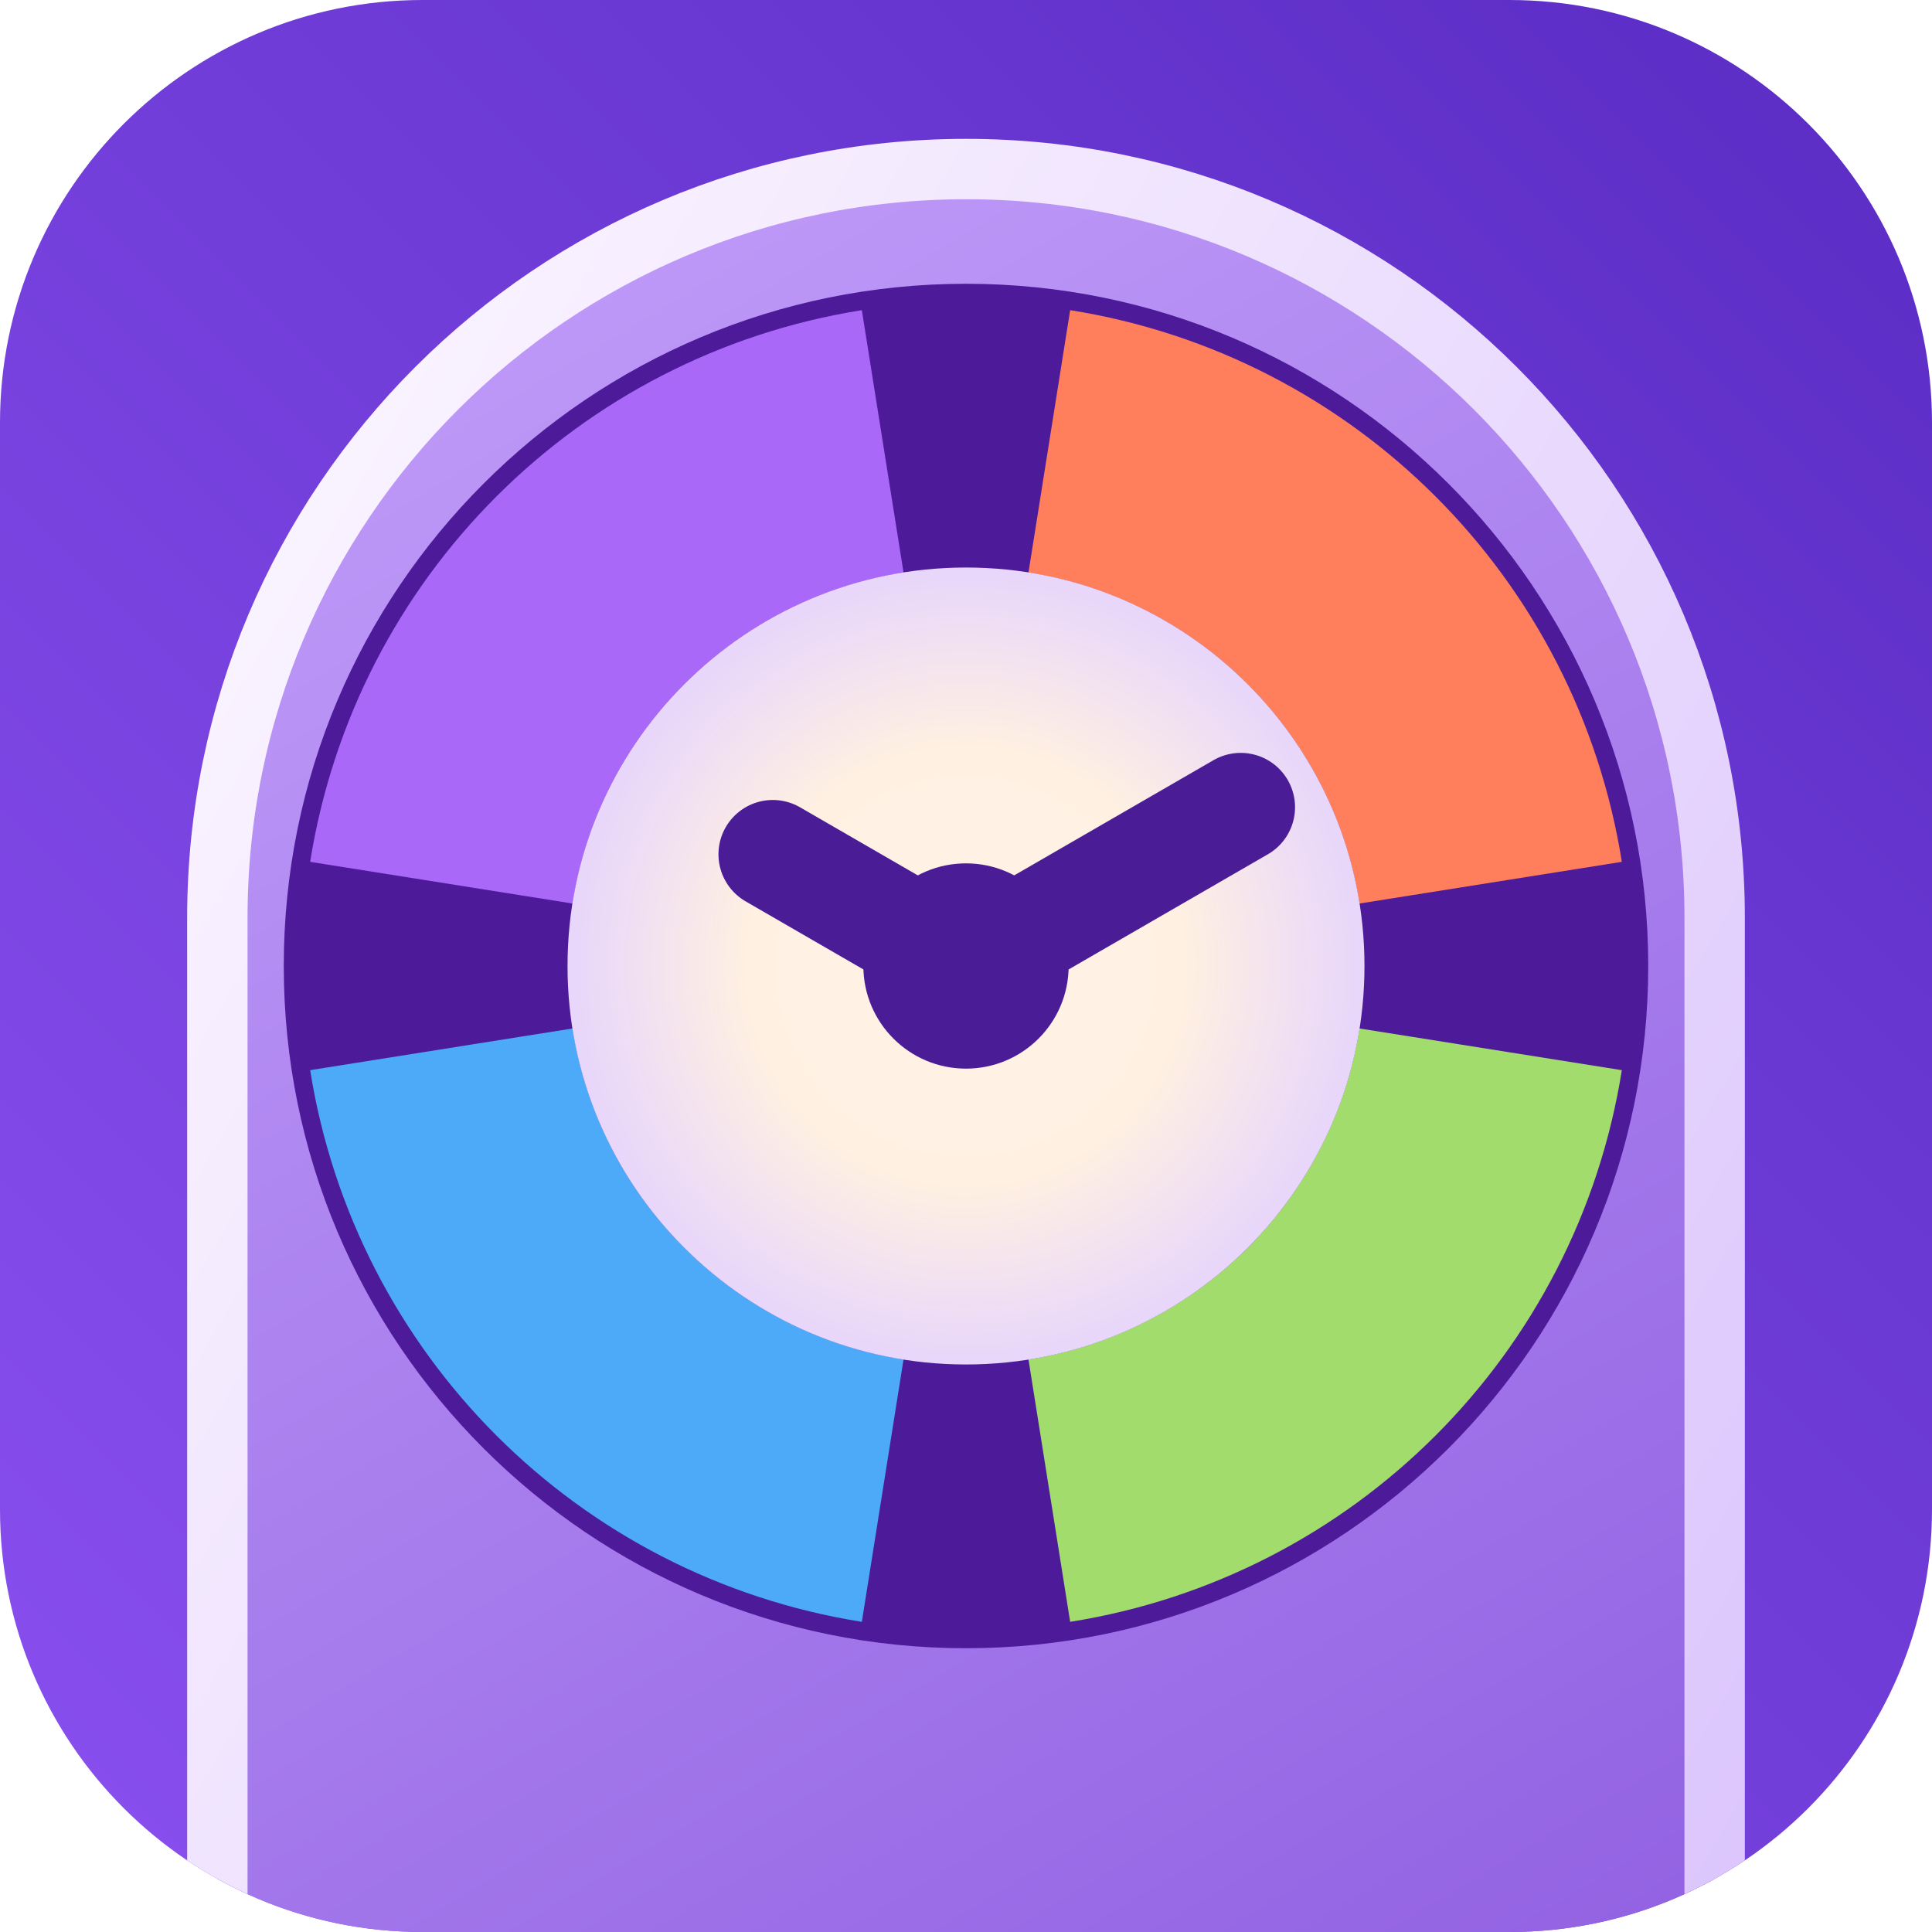
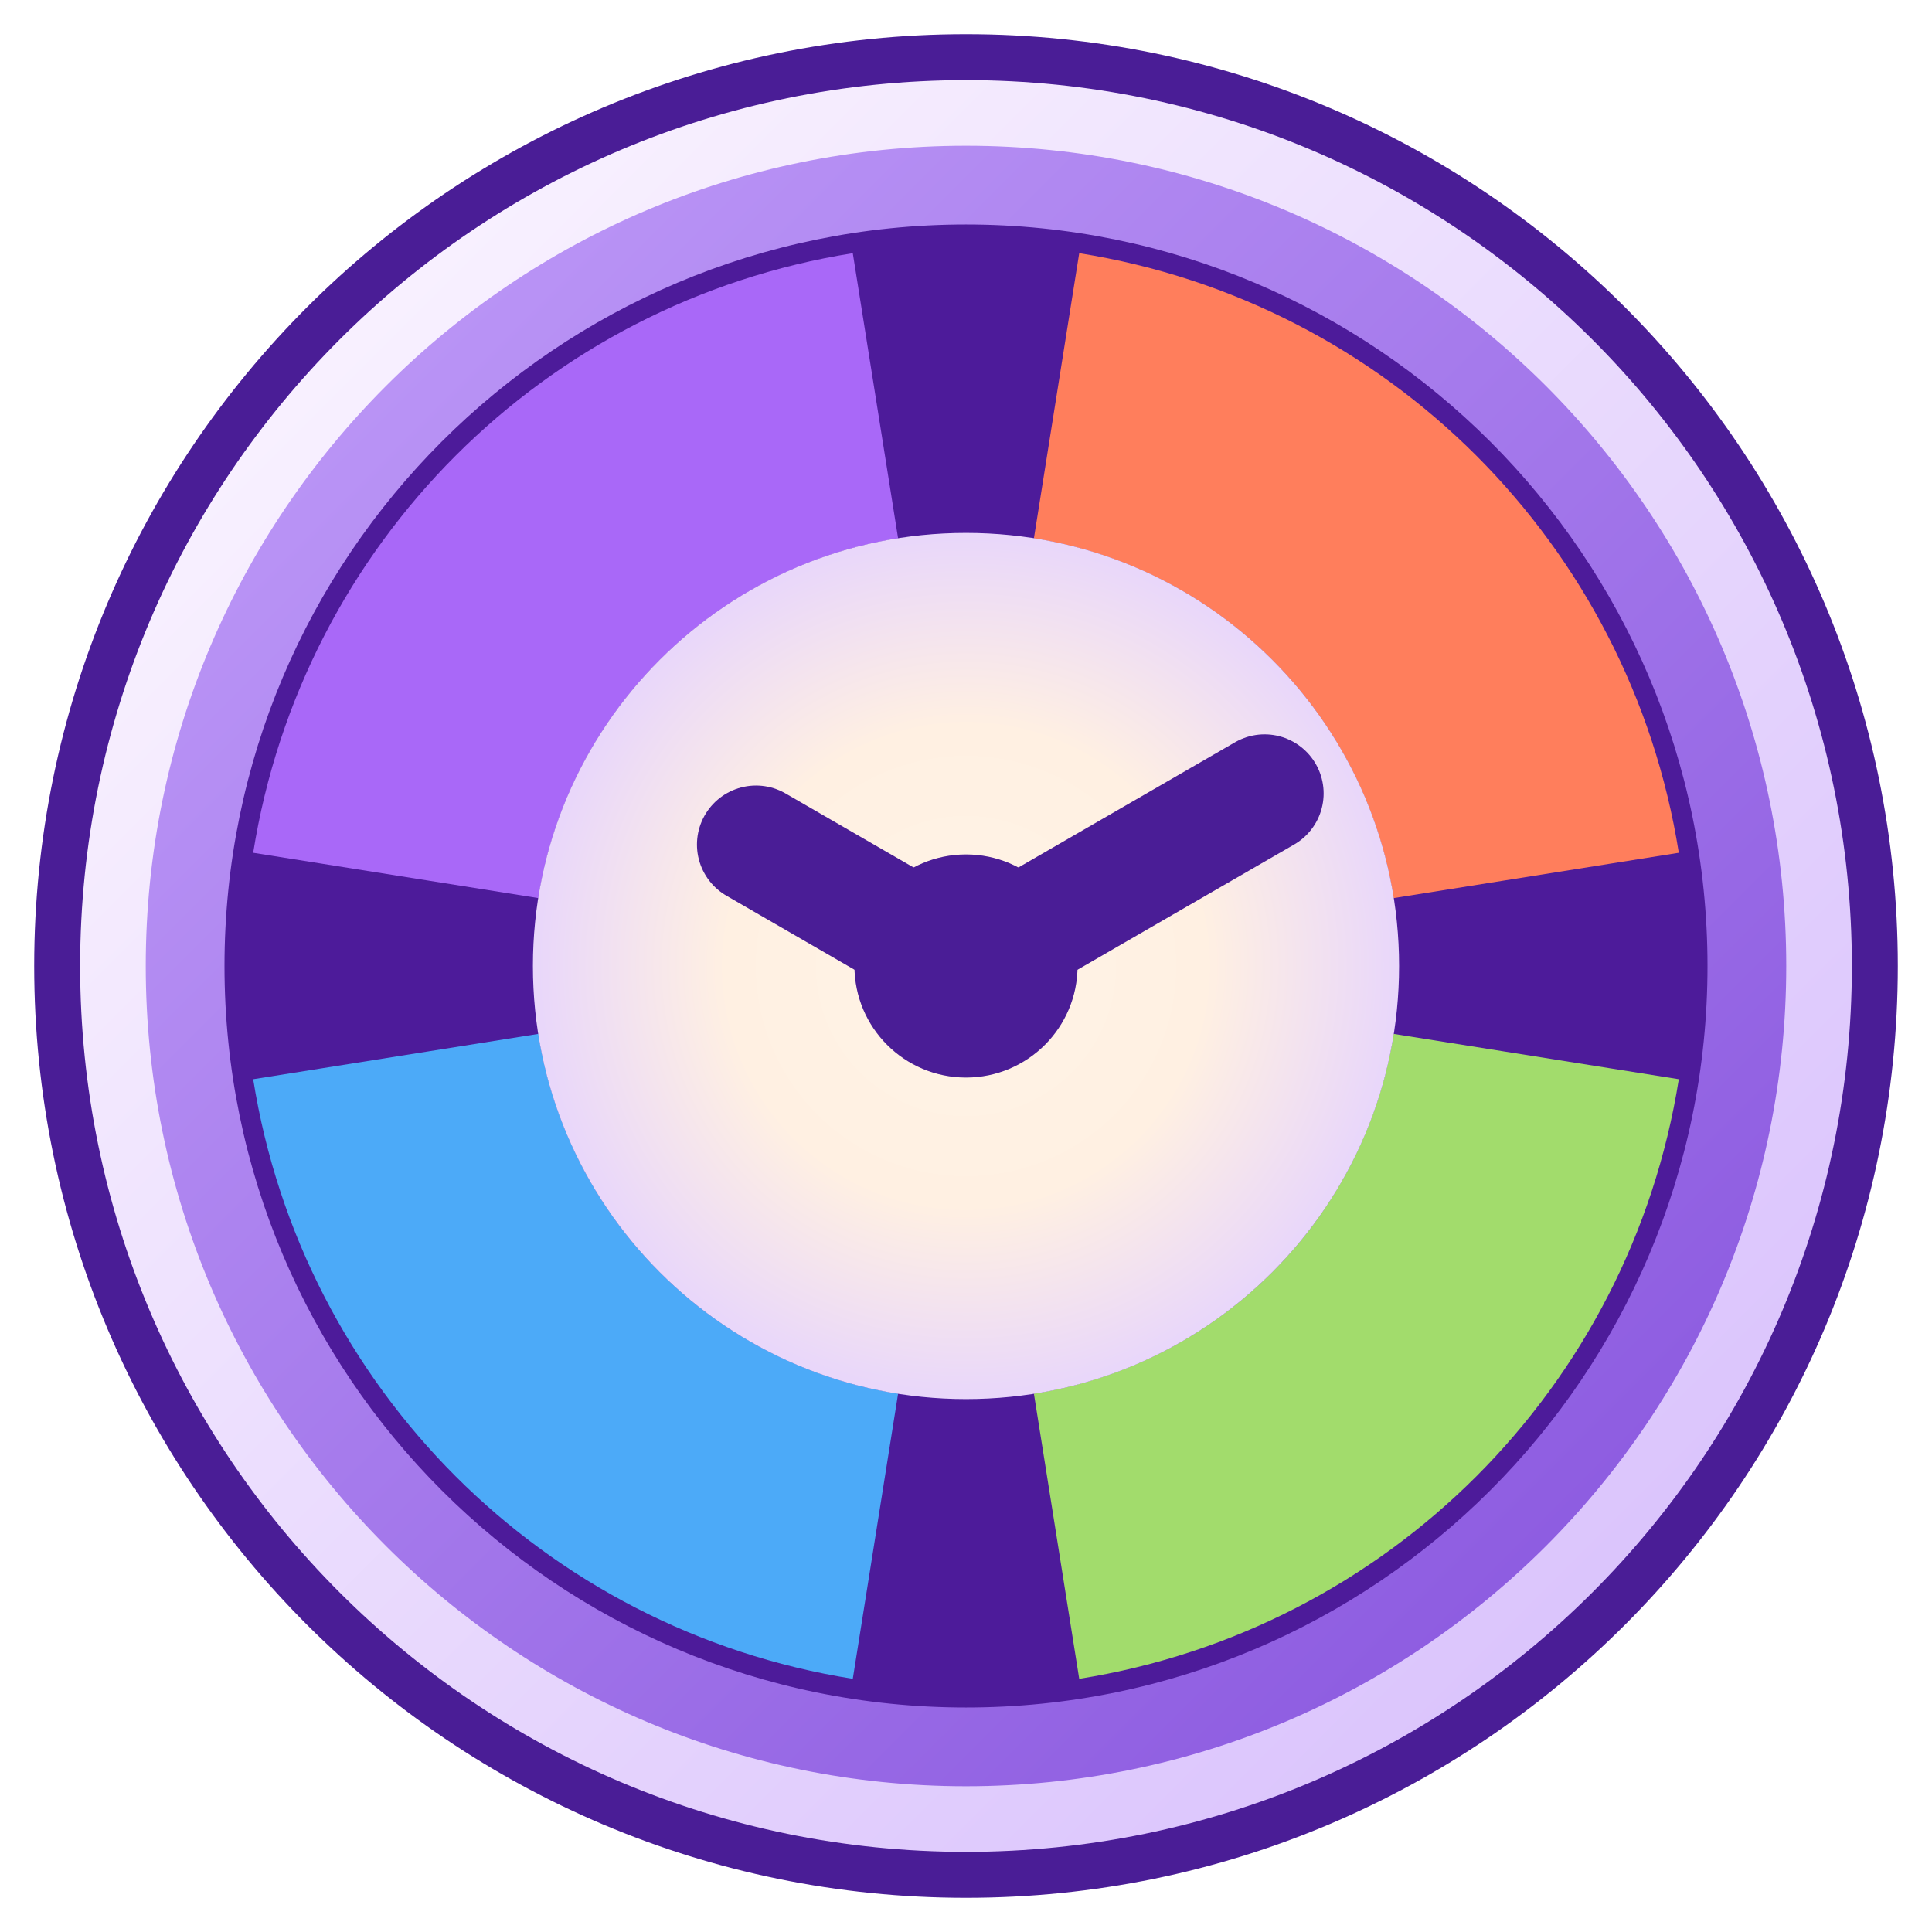
- <svg xmlns="http://www.w3.org/2000/svg" viewBox="96 24 320 320">
+ <svg xmlns="http://www.w3.org/2000/svg" viewBox="0 0 512 512">
  <defs>
-     <linearGradient id="wl-b-bg" x1="0" y1="1" x2="1" y2="0">
-       <stop stop-color="#8a50f0" />
-       <stop offset="1" stop-color="#5a2cc4" />
-     </linearGradient>
-     <linearGradient id="wl-b-case" gradientUnits="userSpaceOnUse" x1="132" y1="52" x2="380" y2="468">
+     <linearGradient id="wl-b-case" gradientUnits="userSpaceOnUse" x1="126" y1="54" x2="386" y2="314">
      <stop stop-color="#c3a0fa" />
      <stop offset="1" stop-color="#8450dc" />
    </linearGradient>
    <linearGradient id="wl-b-rim" x1="0" y1="0" x2="1" y2="1">
      <stop stop-color="#fdf8ff" />
      <stop offset="1" stop-color="#d6bdfc" />
    </linearGradient>
    <radialGradient id="wl-b-face">
      <stop stop-color="#fff4e6" />
      <stop offset=".55" stop-color="#fff0e2" />
      <stop offset="1" stop-color="#e8d6fb" />
    </radialGradient>
-     <clipPath id="wl-b-clip">
-       <rect width="320" height="320" rx="70" x="96" y="24" />
-     </clipPath>
  </defs>
-   <g id="wl-b-tile">
-     <rect width="320" height="320" rx="70" fill="url(#wl-b-bg)" x="96" y="24" />
-   </g>
-   <g id="wl-b-clock" clip-path="url(#wl-b-clip)">
-     <path id="wl-b-case-body" d="M132 176a124 124 0 0 1 248 0V440a28 28 0 0 1-28 28H160a28 28 0 0 1-28-28Z" fill="url(#wl-b-case)" stroke="url(#wl-b-rim)" stroke-width="10" />
+   <g id="wl-b-clock" transform="translate(256 256) scale(1.739) translate(-256 -184)">
+     <circle id="wl-b-outline" cx="256" cy="184" r="135" fill="none" stroke="#4a1d96" stroke-width="14" />
+     <circle id="wl-b-case-body" cx="256" cy="184" r="130" fill="url(#wl-b-case)" stroke="url(#wl-b-rim)" stroke-width="10" />
    <circle id="wl-b-backing" cx="256" cy="184" r="113" fill="#4d1b9a" />
    <g id="wl-b-ring" fill="none" stroke-width="44">
      <path id="wl-b-arc0" d="M269.8 97.1A88 88 0 0 1 342.9 170.2" stroke="#ff7e5c" />
      <path id="wl-b-arc1" d="M342.9 197.8A88 88 0 0 1 269.8 270.9" stroke="#a2dc6c" />
      <path id="wl-b-arc2" d="M242.2 270.9A88 88 0 0 1 169.1 197.8" stroke="#4caaf8" />
      <path id="wl-b-arc3" d="M169.1 170.2A88 88 0 0 1 242.2 97.1" stroke="#a968f8" />
    </g>
    <circle id="wl-b-dial" cx="256" cy="184" r="66" fill="url(#wl-b-face)" />
    <path id="wl-b-hands" d="M224 165.5L256 184L301.5 157.7" fill="none" stroke="#4a1d96" stroke-width="18" stroke-linecap="round" stroke-linejoin="round" />
    <circle id="wl-b-pin" cx="256" cy="184" r="17" fill="#4a1d96" />
  </g>
</svg>
